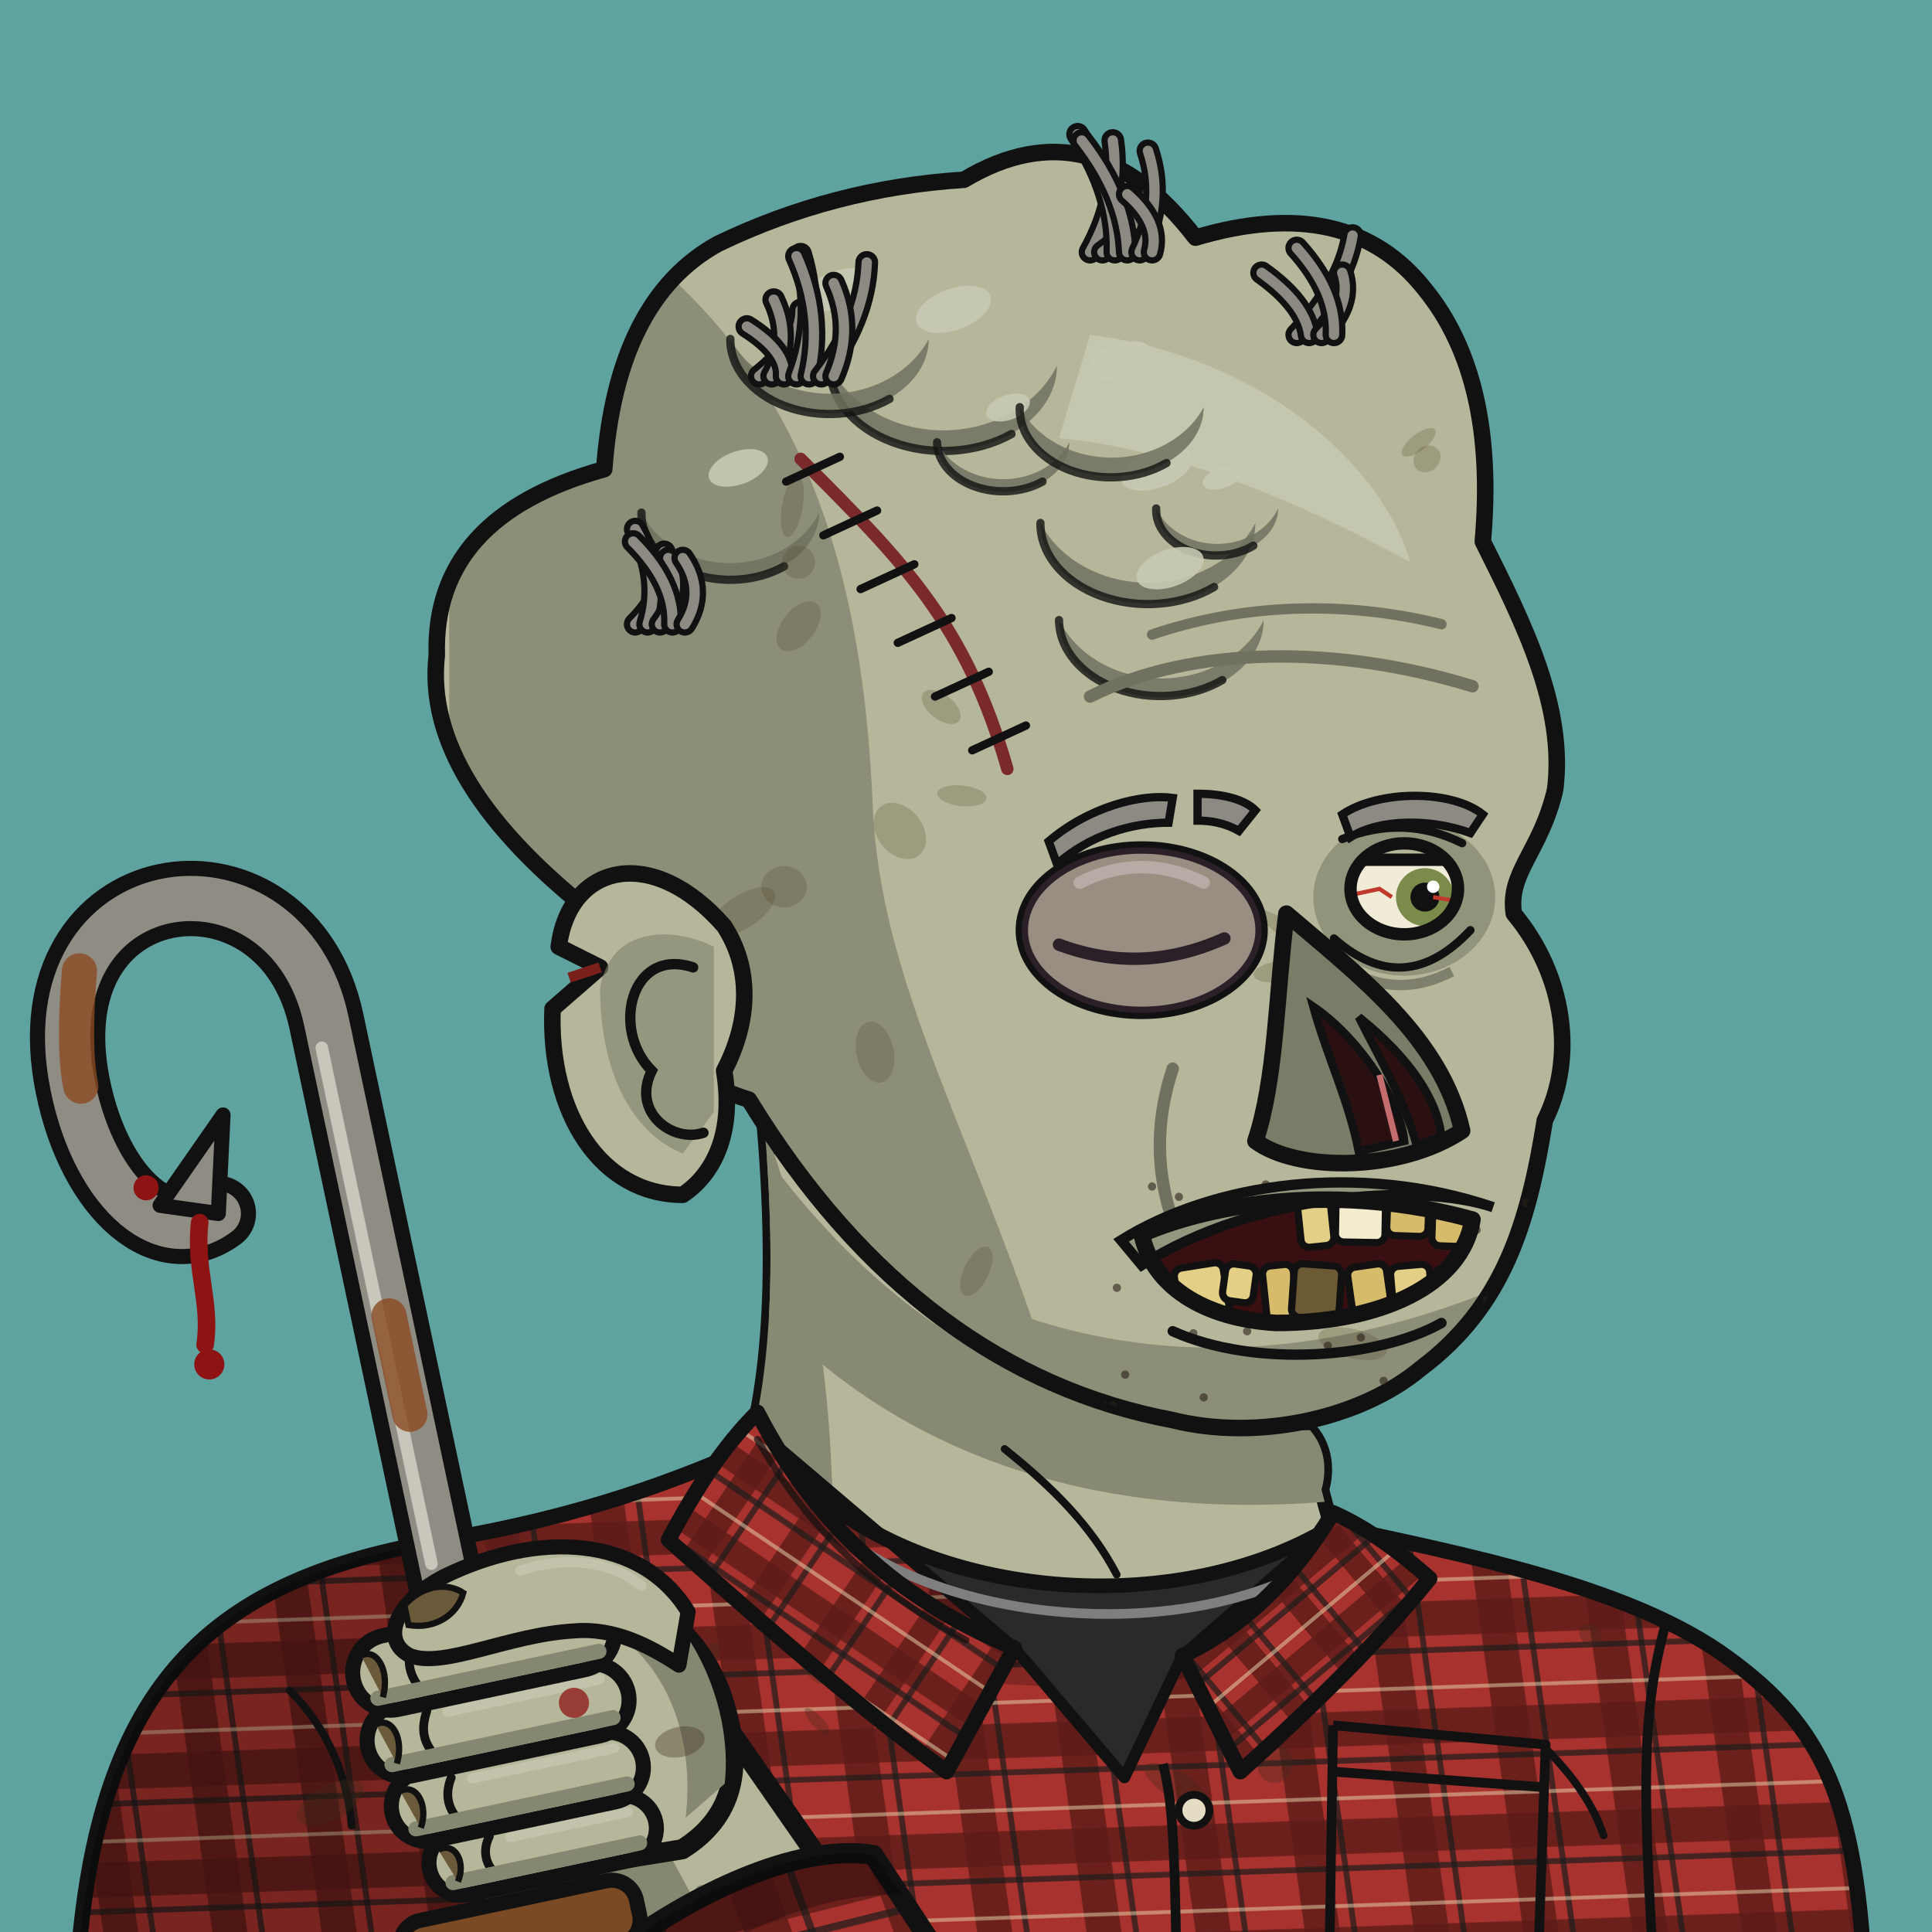
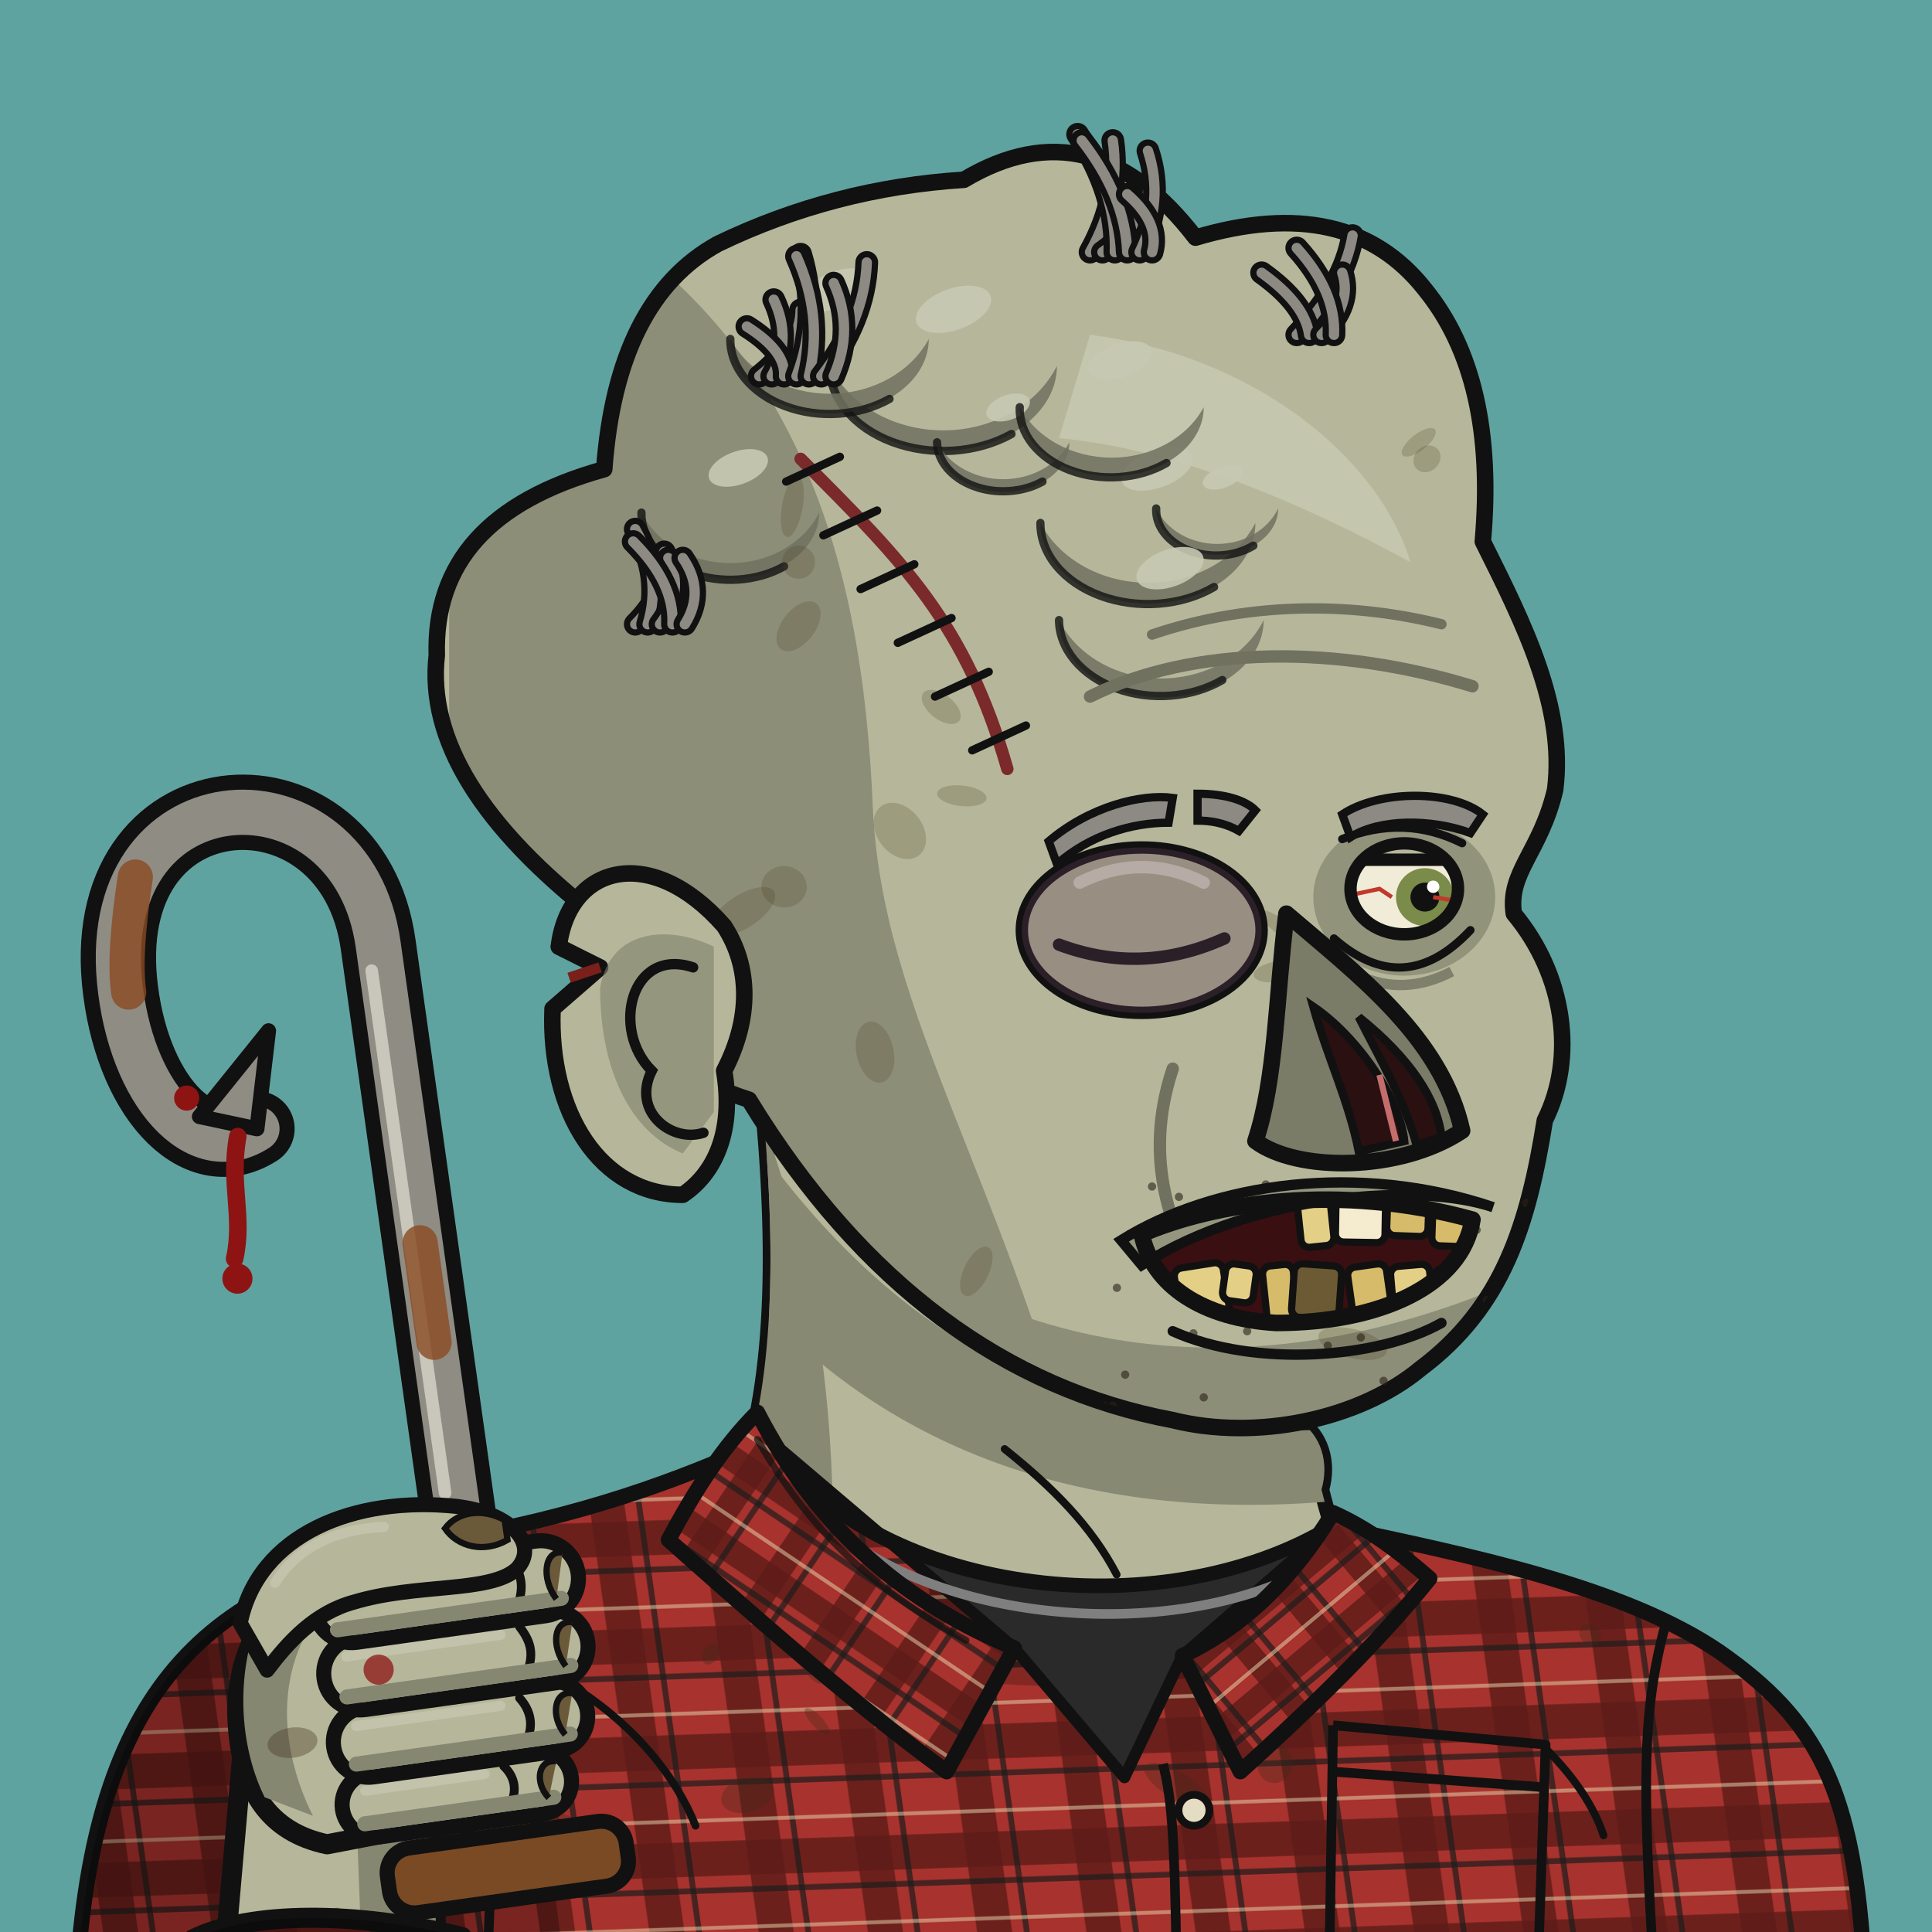
<svg xmlns="http://www.w3.org/2000/svg" viewBox="0 0 1000 1000" width="1000" height="1000">
  <rect width="1000" height="1000" fill="#5fa3a0" />
  <g transform="translate(0 -55)">
    <g transform="translate(-35 25) scale(1.07)" />
    <path d="M 392 600 C 402 690 402 760 385 815 C 360 840 320 856 290 868 L 720 920 C 700 880 690 850 684 826 C 688 812 684 798 672 790 C 664 770 660 745 662 720 Z" fill="#b6b79a" stroke="#111111" stroke-width="8" stroke-linejoin="round" />
    <clipPath id="neckclip">
      <path d="M 392 600 C 402 690 402 760 385 815 C 360 840 320 856 290 868 L 720 920 C 700 880 690 850 684 826 C 688 812 684 798 672 790 C 664 770 660 745 662 720 Z" />
    </clipPath>
    <g clip-path="url(#neckclip)">
      <path d="M 380 630 C 450 735 540 800 690 795 L 690 832 C 540 845 440 790 380 715 Z" fill="#888973" />
      <path d="M 380 600 C 425 700 435 790 430 900 L 280 900 L 280 600 Z" fill="#888973" />
    </g>
    <path d="M 520 805 C 545 825 565 845 578 870" fill="none" stroke="#111111" stroke-width="4" stroke-linecap="round" />
    <defs>
      <pattern id="plaida8322db" width="56" height="56" patternUnits="userSpaceOnUse" patternTransform="rotate(-8) skewY(6)">
        <rect width="56" height="56" fill="#a8322d" />
        <rect x="0" y="18" width="56" height="18" fill="#5c1b18" opacity="0.8" />
        <rect x="18" y="0" width="18" height="56" fill="#5c1b18" opacity="0.8" />
        <rect x="0" y="42" width="56" height="3" fill="#1c1c1c" opacity="0.7" />
        <rect x="42" y="0" width="3" height="56" fill="#1c1c1c" opacity="0.7" />
        <rect x="0" y="6" width="56" height="2" fill="#e8d9b0" opacity="0.5" />
      </pattern>
      <pattern id="plaida8322dn" width="40" height="40" patternUnits="userSpaceOnUse" patternTransform="rotate(34) skewY(0)">
        <rect width="40" height="40" fill="#a8322d" />
        <rect x="0" y="13" width="40" height="13" fill="#5c1b18" opacity="0.8" />
        <rect x="13" y="0" width="13" height="40" fill="#5c1b18" opacity="0.8" />
        <rect x="0" y="30" width="40" height="3" fill="#1c1c1c" opacity="0.7" />
        <rect x="30" y="0" width="3" height="40" fill="#1c1c1c" opacity="0.7" />
        <rect x="0" y="4" width="40" height="2" fill="#e8d9b0" opacity="0.5" />
      </pattern>
      <pattern id="plaida8322df" width="36" height="36" patternUnits="userSpaceOnUse" patternTransform="rotate(-40) skewY(0)">
        <rect width="36" height="36" fill="#a8322d" />
        <rect x="0" y="12" width="36" height="12" fill="#5c1b18" opacity="0.8" />
        <rect x="12" y="0" width="12" height="36" fill="#5c1b18" opacity="0.8" />
        <rect x="0" y="27" width="36" height="3" fill="#1c1c1c" opacity="0.7" />
        <rect x="27" y="0" width="3" height="36" fill="#1c1c1c" opacity="0.7" />
        <rect x="0" y="4" width="36" height="2" fill="#e8d9b0" opacity="0.5" />
      </pattern>
    </defs>
    <clipPath id="torso">
      <path d="M 40 1075 C 50 925 110 872 230 852 C 300 840 350 822 398 800 C 450 880 600 900 690 845 C 760 860 840 876 890 910 C 940 945 960 980 965 1075 Z" />
    </clipPath>
    <path d="M 40 1075 C 50 925 110 872 230 852 C 300 840 350 822 398 800 C 450 880 600 900 690 845 C 760 860 840 876 890 910 C 940 945 960 980 965 1075 Z" fill="url(#plaida8322db)" stroke="#111111" stroke-width="8" stroke-linejoin="round" />
    <g clip-path="url(#torso)">
      <path d="M 40 1075 C 50 925 110 872 230 852 C 262 900 280 960 292 1075 Z" fill="#000" opacity="0.28" />
      <path d="M 370 812 C 420 880 560 900 700 852 L 720 900 C 560 950 420 930 360 860 Z" fill="#000" opacity="0.22" />
    </g>
    <path d="M 232 852 C 252 905 258 960 252 1075" fill="none" stroke="#111111" stroke-width="5" stroke-linecap="round" />
    <path d="M 862 896 C 850 940 850 978 856 1075" fill="none" stroke="#111111" stroke-width="5" stroke-linecap="round" />
    <path d="M 300 930 C 330 950 350 975 360 1000 M 150 930 C 170 950 180 975 182 1000 M 800 960 C 815 975 825 990 830 1005" fill="none" stroke="#111111" stroke-width="4" stroke-linecap="round" />
    <g clip-path="url(#torso)">
      <ellipse cx="387" cy="984" rx="14" ry="9" transform="rotate(164 387 984)" fill="#3b2a18" opacity="0.32" />
      <ellipse cx="171" cy="988" rx="19" ry="9" transform="rotate(152 171 988)" fill="#3b2a18" opacity="0.32" />
      <ellipse cx="823" cy="901" rx="5" ry="6" transform="rotate(131 823 901)" fill="#3b2a18" opacity="0.32" />
      <ellipse cx="423" cy="946" rx="9" ry="3" transform="rotate(47 423 946)" fill="#3b2a18" opacity="0.32" />
      <ellipse cx="288" cy="997" rx="11" ry="4" transform="rotate(11 288 997)" fill="#3b2a18" opacity="0.32" />
      <ellipse cx="609" cy="979" rx="19" ry="7" transform="rotate(31 609 979)" fill="#3b2a18" opacity="0.32" />
      <ellipse cx="368" cy="911" rx="6" ry="4" transform="rotate(121 368 911)" fill="#3b2a18" opacity="0.32" />
      <ellipse cx="415" cy="909" rx="20" ry="5" transform="rotate(60 415 909)" fill="#3b2a18" opacity="0.32" />
      <ellipse cx="547" cy="915" rx="18" ry="4" transform="rotate(53 547 915)" fill="#3b2a18" opacity="0.32" />
      <ellipse cx="660" cy="968" rx="10" ry="9" transform="rotate(107 660 968)" fill="#3b2a18" opacity="0.32" />
    </g>
    <path d="M 405 806 C 450 880 600 900 688 846 L 612 912 L 582 975 L 525 908 Z" fill="#2a2a2a" stroke="#111111" stroke-width="6" stroke-linejoin="round" />
    <path d="M 418 832 C 465 892 600 910 680 866" fill="none" stroke="#7f7f7f" stroke-width="5" />
    <path d="M 392 786 C 425 850 472 886 525 908 L 490 972 C 438 934 382 884 346 852 C 360 826 374 804 392 786 Z" fill="url(#plaida8322dn)" stroke="#111111" stroke-width="8" stroke-linejoin="round" />
    <path d="M 392 800 C 418 846 452 878 500 904" fill="none" stroke="#111111" stroke-width="3.5" stroke-linecap="round" opacity="0.7" />
    <path d="M 690 838 C 668 874 642 898 612 912 L 642 972 C 682 936 716 902 740 872 C 724 858 708 846 690 838 Z" fill="url(#plaida8322df)" stroke="#111111" stroke-width="8" stroke-linejoin="round" />
    <path d="M 602 968 C 606 985 608 998 609 1075" fill="none" stroke="#111111" stroke-width="5" />
    <circle cx="618" cy="992" r="8" fill="#e5dcc4" stroke="#111111" stroke-width="4" />
    <path d="M 690 948 L 800 958 L 796 1075 M 690 948 L 688 1075 M 690 972 L 798 980" fill="none" stroke="#111111" stroke-width="5" stroke-linejoin="round" />
    <g transform="translate(-35 25) scale(1.07)">
      <clipPath id="headclip">
        <path d="M 395 560 Q 323 537 322 472 Q 237 406 244 345 Q 242 278 325 255 Q 331 173 380 146 Q 436 119 499 115 Q 561 78 611 143 Q 685 121 722 168 Q 757 211 750 290 C 770 330 790 370 785 410 C 778 440 762 450 765 470 C 790 500 795 540 780 570 C 772 620 760 660 720 690 C 690 715 640 725 600 715 C 520 700 450 650 395 560 Z" />
      </clipPath>
      <path d="M 395 560 Q 323 537 322 472 Q 237 406 244 345 Q 242 278 325 255 Q 331 173 380 146 Q 436 119 499 115 Q 561 78 611 143 Q 685 121 722 168 Q 757 211 750 290 C 770 330 790 370 785 410 C 778 440 762 450 765 470 C 790 500 795 540 780 570 C 772 620 760 660 720 690 C 690 715 640 725 600 715 C 520 700 450 650 395 560 Z" fill="#b6b79a" />
      <g clip-path="url(#headclip)">
        <path d="M 250 100 C 420 160 450 300 455 420 C 460 520 520 600 560 760 L 250 760 Z" fill="#8d8e78" />
        <path d="M 420 600 C 520 690 640 700 760 650 L 760 760 L 400 760 Z" fill="#8d8e78" />
        <path d="M 560 190 C 640 200 700 250 715 300 C 660 270 600 245 545 240 Z" fill="#c8c9b3" opacity="0.8" />
        <path d="M 434 205 A 55 41 0 0 0 544 205 A 60 52 0 0 1 434 205 Z" fill="#70715f" opacity="0.85" />
        <path d="M 434 205 A 55 41 0 0 0 522 238" fill="none" stroke="#111111" stroke-width="4" stroke-linecap="round" opacity="0.8" />
        <ellipse cx="503" cy="181" rx="19" ry="10" transform="rotate(-20 489 205)" fill="#c8c9b3" opacity="0.9" />
        <path d="M 536 281 A 52 39 0 0 0 640 281 A 57 49 0 0 1 536 281 Z" fill="#70715f" opacity="0.85" />
        <path d="M 536 281 A 52 39 0 0 0 620 312" fill="none" stroke="#111111" stroke-width="4" stroke-linecap="round" opacity="0.8" />
        <ellipse cx="601" cy="258" rx="18" ry="9" transform="rotate(-20 588 281)" fill="#c8c9b3" opacity="0.9" />
        <path d="M 592 274 A 29 22 0 0 0 651 274 A 32 28 0 0 1 592 274 Z" fill="#70715f" opacity="0.85" />
        <path d="M 592 274 A 29 22 0 0 0 639 292" fill="none" stroke="#111111" stroke-width="4" stroke-linecap="round" opacity="0.8" />
        <ellipse cx="629" cy="261" rx="10" ry="5" transform="rotate(-20 621 274)" fill="#c8c9b3" opacity="0.9" />
        <path d="M 486 242 A 32 24 0 0 0 550 242 A 35 30 0 0 1 486 242 Z" fill="#70715f" opacity="0.85" />
        <path d="M 486 242 A 32 24 0 0 0 537 261" fill="none" stroke="#111111" stroke-width="4" stroke-linecap="round" opacity="0.8" />
        <ellipse cx="526" cy="227" rx="11" ry="6" transform="rotate(-20 518 242)" fill="#c8c9b3" opacity="0.9" />
        <path d="M 386 192 A 48 36 0 0 0 482 192 A 53 46 0 0 1 386 192 Z" fill="#70715f" opacity="0.85" />
        <path d="M 386 192 A 48 36 0 0 0 463 221" fill="none" stroke="#111111" stroke-width="4" stroke-linecap="round" opacity="0.8" />
        <ellipse cx="446" cy="171" rx="17" ry="9" transform="rotate(-20 434 192)" fill="#c8c9b3" opacity="0.9" />
        <path d="M 343 276 A 43 32 0 0 0 429 276 A 47 41 0 0 1 343 276 Z" fill="#70715f" opacity="0.85" />
        <path d="M 343 276 A 43 32 0 0 0 412 302" fill="none" stroke="#111111" stroke-width="4" stroke-linecap="round" opacity="0.8" />
        <ellipse cx="397" cy="257" rx="15" ry="8" transform="rotate(-20 386 276)" fill="#c8c9b3" opacity="0.9" />
        <path d="M 526 225 A 44 33 0 0 0 615 225 A 49 42 0 0 1 526 225 Z" fill="#70715f" opacity="0.85" />
        <path d="M 526 225 A 44 33 0 0 0 597 252" fill="none" stroke="#111111" stroke-width="4" stroke-linecap="round" opacity="0.8" />
        <ellipse cx="582" cy="205" rx="16" ry="8" transform="rotate(-20 571 225)" fill="#c8c9b3" opacity="0.9" />
        <path d="M 545 328 A 49 37 0 0 0 644 328 A 54 47 0 0 1 545 328 Z" fill="#70715f" opacity="0.85" />
        <path d="M 545 328 A 49 37 0 0 0 624 357" fill="none" stroke="#111111" stroke-width="4" stroke-linecap="round" opacity="0.8" />
        <ellipse cx="607" cy="306" rx="17" ry="9" transform="rotate(-20 594 328)" fill="#c8c9b3" opacity="0.9" />
        <path d="M 560 365 C 610 340 680 340 745 360" fill="none" stroke="#70715f" stroke-width="6" stroke-linecap="round" />
        <path d="M 590 335 C 640 318 690 320 730 330" fill="none" stroke="#70715f" stroke-width="5" stroke-linecap="round" />
        <path d="M 600 545 C 585 590 600 625 615 650" fill="none" stroke="#70715f" stroke-width="6" stroke-linecap="round" />
      </g>
      <path d="M 395 560 Q 323 537 322 472 Q 237 406 244 345 Q 242 278 325 255 Q 331 173 380 146 Q 436 119 499 115 Q 561 78 611 143 Q 685 121 722 168 Q 757 211 750 290 C 770 330 790 370 785 410 C 778 440 762 450 765 470 C 790 500 795 540 780 570 C 772 620 760 660 720 690 C 690 715 640 725 600 715 C 520 700 450 650 395 560 Z" fill="none" stroke="#111111" stroke-width="8" stroke-linejoin="round" />
      <g clip-path="url(#headclip)">
        <ellipse cx="505" cy="643" rx="13" ry="6" transform="rotate(116 505 643)" fill="#4a3a22" opacity="0.22" />
        <ellipse cx="456" cy="537" rx="15" ry="9" transform="rotate(78 456 537)" fill="#4a3a22" opacity="0.22" />
        <ellipse cx="651" cy="498" rx="12" ry="5" transform="rotate(171 651 498)" fill="#4a3a22" opacity="0.22" />
        <ellipse cx="419" cy="300" rx="8" ry="8" transform="rotate(154 419 300)" fill="#4a3a22" opacity="0.22" />
        <ellipse cx="657" cy="480" rx="19" ry="4" transform="rotate(37 657 480)" fill="#4a3a22" opacity="0.22" />
        <ellipse cx="719" cy="242" rx="10" ry="4" transform="rotate(142 719 242)" fill="#4a3a22" opacity="0.22" />
        <ellipse cx="392" cy="469" rx="18" ry="8" transform="rotate(147 392 469)" fill="#4a3a22" opacity="0.22" />
        <ellipse cx="468" cy="430" rx="15" ry="11" transform="rotate(52 468 430)" fill="#4a3a22" opacity="0.22" />
        <ellipse cx="488" cy="370" rx="11" ry="6" transform="rotate(38 488 370)" fill="#4a3a22" opacity="0.22" />
        <ellipse cx="687" cy="678" rx="17" ry="7" transform="rotate(14 687 678)" fill="#4a3a22" opacity="0.22" />
        <ellipse cx="419" cy="331" rx="14" ry="8" transform="rotate(128 419 331)" fill="#4a3a22" opacity="0.22" />
        <ellipse cx="412" cy="457" rx="10" ry="11" transform="rotate(92 412 457)" fill="#4a3a22" opacity="0.22" />
        <ellipse cx="723" cy="250" rx="6" ry="7" transform="rotate(47 723 250)" fill="#4a3a22" opacity="0.22" />
        <ellipse cx="576" cy="494" rx="5" ry="10" transform="rotate(108 576 494)" fill="#4a3a22" opacity="0.22" />
        <ellipse cx="498" cy="413" rx="12" ry="5" transform="rotate(6 498 413)" fill="#4a3a22" opacity="0.22" />
        <ellipse cx="416" cy="273" rx="15" ry="5" transform="rotate(100 416 273)" fill="#4a3a22" opacity="0.22" />
        <circle cx="725" cy="708" r="2" fill="#2a2018" opacity="0.6" />
        <circle cx="692" cy="644" r="2" fill="#2a2018" opacity="0.6" />
        <circle cx="671" cy="635" r="2" fill="#2a2018" opacity="0.6" />
        <circle cx="675" cy="679" r="2" fill="#2a2018" opacity="0.6" />
        <circle cx="577" cy="693" r="2" fill="#2a2018" opacity="0.6" />
        <circle cx="645" cy="647" r="2" fill="#2a2018" opacity="0.6" />
        <circle cx="595" cy="625" r="2" fill="#2a2018" opacity="0.6" />
        <circle cx="770" cy="684" r="2" fill="#2a2018" opacity="0.6" />
        <circle cx="731" cy="625" r="2" fill="#2a2018" opacity="0.6" />
        <circle cx="723" cy="630" r="2" fill="#2a2018" opacity="0.6" />
        <circle cx="710" cy="637" r="2" fill="#2a2018" opacity="0.6" />
        <circle cx="603" cy="607" r="2" fill="#2a2018" opacity="0.6" />
        <circle cx="610" cy="673" r="2" fill="#2a2018" opacity="0.6" />
        <circle cx="693" cy="664" r="2" fill="#2a2018" opacity="0.6" />
        <circle cx="768" cy="677" r="2" fill="#2a2018" opacity="0.6" />
        <circle cx="744" cy="617" r="2" fill="#2a2018" opacity="0.6" />
        <circle cx="696" cy="610" r="2" fill="#2a2018" opacity="0.6" />
        <circle cx="706" cy="660" r="2" fill="#2a2018" opacity="0.6" />
        <circle cx="636" cy="672" r="2" fill="#2a2018" opacity="0.6" />
        <circle cx="731" cy="628" r="2" fill="#2a2018" opacity="0.6" />
        <circle cx="567" cy="708" r="2" fill="#2a2018" opacity="0.6" />
        <circle cx="615" cy="704" r="2" fill="#2a2018" opacity="0.6" />
        <circle cx="645" cy="601" r="2" fill="#2a2018" opacity="0.6" />
        <circle cx="573" cy="651" r="2" fill="#2a2018" opacity="0.6" />
        <circle cx="590" cy="602" r="2" fill="#2a2018" opacity="0.6" />
        <circle cx="752" cy="657" r="2" fill="#2a2018" opacity="0.6" />
        <circle cx="691" cy="675" r="2" fill="#2a2018" opacity="0.6" />
        <circle cx="571" cy="708" r="2" fill="#2a2018" opacity="0.6" />
        <circle cx="663" cy="603" r="2" fill="#2a2018" opacity="0.6" />
        <circle cx="599" cy="649" r="2" fill="#2a2018" opacity="0.6" />
        <circle cx="614" cy="659" r="2" fill="#2a2018" opacity="0.6" />
        <circle cx="672" cy="622" r="2" fill="#2a2018" opacity="0.6" />
        <circle cx="759" cy="669" r="2" fill="#2a2018" opacity="0.6" />
        <circle cx="747" cy="623" r="2" fill="#2a2018" opacity="0.6" />
        <circle cx="771" cy="610" r="2" fill="#2a2018" opacity="0.6" />
        <circle cx="603" cy="618" r="2" fill="#2a2018" opacity="0.6" />
        <circle cx="711" cy="617" r="2" fill="#2a2018" opacity="0.6" />
        <circle cx="719" cy="609" r="2" fill="#2a2018" opacity="0.6" />
        <circle cx="653" cy="628" r="2" fill="#2a2018" opacity="0.6" />
        <circle cx="702" cy="696" r="2" fill="#2a2018" opacity="0.6" />
        <path d="M 420 250 C 470 300 500 330 520 400" fill="none" stroke="#7a2a2a" stroke-width="6" stroke-linecap="round" />
        <path d="M 413 261 L 439 249" stroke="#111" stroke-width="4" stroke-linecap="round" />
        <path d="M 431 287 L 457 275" stroke="#111" stroke-width="4" stroke-linecap="round" />
        <path d="M 449 313 L 475 301" stroke="#111" stroke-width="4" stroke-linecap="round" />
        <path d="M 467 339 L 493 327" stroke="#111" stroke-width="4" stroke-linecap="round" />
        <path d="M 485 365 L 511 353" stroke="#111" stroke-width="4" stroke-linecap="round" />
        <path d="M 503 391 L 529 379" stroke="#111" stroke-width="4" stroke-linecap="round" />
      </g>
      <g transform="translate(-22 6)">
        <path d="M 405 470 C 370 430 330 440 325 480 L 345 490 L 322 510 C 320 560 345 600 385 600 C 400 590 410 570 405 540 C 418 515 418 490 405 470 Z" fill="#b6b79a" stroke="#111111" stroke-width="8" stroke-linejoin="round" />
        <path d="M 400 480 C 380 470 350 470 345 500 C 345 540 360 570 385 580 L 400 560 Z" fill="#7f806b" opacity="0.6" />
        <path d="M 390 490 C 360 480 350 520 370 540 C 360 560 380 575 395 570" fill="none" stroke="#111111" stroke-width="5" stroke-linecap="round" />
        <path d="M 330 495 L 345 490" stroke="#7a1f1a" stroke-width="5" />
      </g>
      <ellipse cx="585" cy="478" rx="58" ry="40" fill="#a3a48a" stroke="#111111" stroke-width="6" />
      <path d="M 545 485 Q 585 500 625 482" fill="none" stroke="#111111" stroke-width="6" stroke-linecap="round" />
      <path d="M 555 455 Q 585 440 615 455" fill="none" stroke="#cbccb8" stroke-width="6" stroke-linecap="round" />
      <ellipse cx="585" cy="478" rx="58" ry="40" fill="#7b4a6b" opacity="0.25" />
      <ellipse cx="712" cy="462" rx="44" ry="38" fill="#83836e" opacity="0.7" />
      <path d="M 678 482 Q 712 512 744 478" fill="none" stroke="#111111" stroke-width="4" stroke-linecap="round" />
      <clipPath id="e712458">
        <ellipse cx="712" cy="458" rx="26" ry="22" />
      </clipPath>
      <ellipse cx="712" cy="458" rx="26" ry="22" fill="#f1ecd8" />
      <g clip-path="url(#e712458)">
        <circle cx="722" cy="462" r="14" fill="#7a8b4a" />
        <circle cx="722" cy="462" r="7" fill="#111" />
        <circle cx="726" cy="457" r="3" fill="#fff" />
        <path d="M 686 461 l 14 -3 l 6 4 M 738 464 l -12 -2" stroke="#c0392b" stroke-width="2" fill="none" />
        <rect x="684" y="434" width="56" height="9.92" fill="#b6b79a" />
        <path d="M 684 443.92 L 740 443.92" stroke="#111111" stroke-width="6" />
      </g>
      <ellipse cx="712" cy="458" rx="26" ry="22" fill="none" stroke="#111111" stroke-width="6" />
      <path d="M 682 433.92 Q 712 421.92 740 435.92" fill="none" stroke="#111111" stroke-width="4" stroke-linecap="round" />
      <path d="M 690 500 Q 712 510 735 498" fill="none" stroke="#7f806b" stroke-width="5" />
      <path d="M 540 435 C 560 418 585 412 600 414 L 598 426 C 580 426 560 432 544 446 Z" fill="#8d8a84" stroke="#111111" stroke-width="4" />
      <path d="M 612 412 C 625 412 635 415 640 420 L 632 430 C 625 426 618 425 612 425 Z" fill="#8d8a84" stroke="#111111" stroke-width="4" />
      <path d="M 682 422 C 700 410 735 410 750 422 L 744 431 C 725 424 700 424 686 433 Z" fill="#8d8a84" stroke="#111111" stroke-width="4" />
      <path d="M 655 470 C 690 500 730 530 740 575 C 710 595 660 595 640 580 C 650 550 650 510 655 470 Z" fill="#7b7c68" stroke="#111111" stroke-width="8" stroke-linejoin="round" />
      <path d="M 668 515 C 690 530 710 560 712 580 L 690 585 C 685 560 675 540 668 515 Z" fill="#2a1010" stroke="#111" stroke-width="4" />
      <path d="M 690 520 C 715 540 728 560 730 578 L 718 582 C 712 560 700 540 690 520 Z" fill="#2a1010" stroke="#111" stroke-width="4" />
      <path d="M 700 548 L 708 580" stroke="#c46d6d" stroke-width="3" />
      <clipPath id="mclip">
        <path d="M 585 625 C 620 610 680 600 745 618 C 740 650 700 668 650 668 C 615 666 590 650 585 625 Z" />
      </clipPath>
      <path d="M 585 625 C 620 610 680 600 745 618 C 740 650 700 668 650 668 C 615 666 590 650 585 625 Z" fill="#3a0f12" />
      <g clip-path="url(#mclip)">
        <rect x="660" y="608" width="16" height="23" rx="4" fill="#e4cf86" stroke="#111" stroke-width="3.5" transform="rotate(-6 669 608)" />
        <rect x="679" y="608" width="24" height="21" rx="4" fill="#f5ecd0" stroke="#111" stroke-width="3.5" transform="rotate(1 691 608)" />
        <rect x="704" y="608" width="20" height="18" rx="4" fill="#d6bb6a" stroke="#111" stroke-width="3.5" transform="rotate(2 715 608)" />
        <rect x="726" y="608" width="23" height="23" rx="4" fill="#d6bb6a" stroke="#111" stroke-width="3.5" transform="rotate(2 738 608)" />
        <rect x="600" y="640" width="24" height="27" rx="4" fill="#e4cf86" stroke="#111" stroke-width="3.5" transform="rotate(-9 613 640)" />
        <rect x="626" y="640" width="15" height="18" rx="4" fill="#e4cf86" stroke="#111" stroke-width="3.5" transform="rotate(8 634 640)" />
        <rect x="643" y="640" width="15" height="28" rx="4" fill="#d6bb6a" stroke="#111" stroke-width="3.5" transform="rotate(-6 651 640)" />
        <rect x="659" y="640" width="23" height="26" rx="4" fill="#6b5a33" stroke="#111" stroke-width="3.5" transform="rotate(4 672 640)" />
        <rect x="684" y="640" width="19" height="23" rx="4" fill="#d6bb6a" stroke="#111" stroke-width="3.5" transform="rotate(-8 695 640)" />
        <rect x="705" y="640" width="19" height="20" rx="4" fill="#e4cf86" stroke="#111" stroke-width="3.5" transform="rotate(-5 716 640)" />
        <rect x="726" y="640" width="22" height="28" rx="4" fill="#6b5a33" stroke="#111" stroke-width="3.5" transform="rotate(-10 739 640)" />
      </g>
      <path d="M 575 628 C 620 600 690 590 755 612 C 720 600 640 605 585 640 Z" fill="#95967e" stroke="#111" stroke-width="5" />
      <path d="M 585 625 C 620 610 680 600 745 618 C 740 650 700 668 650 668 C 615 666 590 650 585 625 Z" fill="none" stroke="#111" stroke-width="8" stroke-linejoin="round" />
      <path d="M 600 672 C 640 690 700 685 730 668" fill="none" stroke="#111" stroke-width="5" stroke-linecap="round" />
      <path d="M 400 210 q 20 -16 20 -32" fill="none" stroke="#111111" stroke-width="11" stroke-linecap="round" />
      <path d="M 400 210 q 20 -16 20 -32" fill="none" stroke="#8d8a84" stroke-width="5" stroke-linecap="round" />
      <path d="M 406 210 q 10 -18 1 -37" fill="none" stroke="#111111" stroke-width="11" stroke-linecap="round" />
      <path d="M 406 210 q 10 -18 1 -37" fill="none" stroke="#8d8a84" stroke-width="5" stroke-linecap="round" />
      <path d="M 412 210 q 1 -12 -18 -24" fill="none" stroke="#111111" stroke-width="11" stroke-linecap="round" />
      <path d="M 412 210 q 1 -12 -18 -24" fill="none" stroke="#8d8a84" stroke-width="5" stroke-linecap="round" />
      <path d="M 418 210 q 11 -29 2 -59" fill="none" stroke="#111111" stroke-width="11" stroke-linecap="round" />
      <path d="M 418 210 q 11 -29 2 -59" fill="none" stroke="#8d8a84" stroke-width="5" stroke-linecap="round" />
      <path d="M 424 210 q 7 -29 -6 -58" fill="none" stroke="#111111" stroke-width="11" stroke-linecap="round" />
      <path d="M 424 210 q 7 -29 -6 -58" fill="none" stroke="#8d8a84" stroke-width="5" stroke-linecap="round" />
      <path d="M 430 210 q 21 -27 22 -55" fill="none" stroke="#111111" stroke-width="11" stroke-linecap="round" />
      <path d="M 430 210 q 21 -27 22 -55" fill="none" stroke="#8d8a84" stroke-width="5" stroke-linecap="round" />
      <path d="M 436 210 q 10 -23 -0 -45" fill="none" stroke="#111111" stroke-width="11" stroke-linecap="round" />
      <path d="M 436 210 q 10 -23 -0 -45" fill="none" stroke="#8d8a84" stroke-width="5" stroke-linecap="round" />
      <path d="M 560 150 q 15 -27 11 -54" fill="none" stroke="#111111" stroke-width="11" stroke-linecap="round" />
      <path d="M 560 150 q 15 -27 11 -54" fill="none" stroke="#8d8a84" stroke-width="5" stroke-linecap="round" />
      <path d="M 566 150 q 21 -15 22 -29" fill="none" stroke="#111111" stroke-width="11" stroke-linecap="round" />
      <path d="M 566 150 q 21 -15 22 -29" fill="none" stroke="#8d8a84" stroke-width="5" stroke-linecap="round" />
      <path d="M 572 150 q 1 -28 -18 -57" fill="none" stroke="#111111" stroke-width="11" stroke-linecap="round" />
      <path d="M 572 150 q 1 -28 -18 -57" fill="none" stroke="#8d8a84" stroke-width="5" stroke-linecap="round" />
      <path d="M 578 150 q -1 -27 -22 -54" fill="none" stroke="#111111" stroke-width="11" stroke-linecap="round" />
      <path d="M 578 150 q -1 -27 -22 -54" fill="none" stroke="#8d8a84" stroke-width="5" stroke-linecap="round" />
      <path d="M 584 150 q 12 -25 4 -49" fill="none" stroke="#111111" stroke-width="11" stroke-linecap="round" />
      <path d="M 584 150 q 12 -25 4 -49" fill="none" stroke="#8d8a84" stroke-width="5" stroke-linecap="round" />
      <path d="M 590 150 q 4 -14 -12 -28" fill="none" stroke="#111111" stroke-width="11" stroke-linecap="round" />
      <path d="M 590 150 q 4 -14 -12 -28" fill="none" stroke="#8d8a84" stroke-width="5" stroke-linecap="round" />
      <path d="M 340 330 q 17 -17 14 -35" fill="none" stroke="#111111" stroke-width="11" stroke-linecap="round" />
      <path d="M 340 330 q 17 -17 14 -35" fill="none" stroke="#8d8a84" stroke-width="5" stroke-linecap="round" />
      <path d="M 346 330 q 7 -23 -6 -46" fill="none" stroke="#111111" stroke-width="11" stroke-linecap="round" />
      <path d="M 346 330 q 7 -23 -6 -46" fill="none" stroke="#8d8a84" stroke-width="5" stroke-linecap="round" />
      <path d="M 352 330 q 12 -16 4 -32" fill="none" stroke="#111111" stroke-width="11" stroke-linecap="round" />
      <path d="M 352 330 q 12 -16 4 -32" fill="none" stroke="#8d8a84" stroke-width="5" stroke-linecap="round" />
      <path d="M 358 330 q 1 -20 -19 -40" fill="none" stroke="#111111" stroke-width="11" stroke-linecap="round" />
      <path d="M 358 330 q 1 -20 -19 -40" fill="none" stroke="#8d8a84" stroke-width="5" stroke-linecap="round" />
      <path d="M 364 330 q 10 -16 -1 -32" fill="none" stroke="#111111" stroke-width="11" stroke-linecap="round" />
      <path d="M 364 330 q 10 -16 -1 -32" fill="none" stroke="#8d8a84" stroke-width="5" stroke-linecap="round" />
      <path d="M 660 190 q 23 -24 27 -48" fill="none" stroke="#111111" stroke-width="11" stroke-linecap="round" />
      <path d="M 660 190 q 23 -24 27 -48" fill="none" stroke="#8d8a84" stroke-width="5" stroke-linecap="round" />
      <path d="M 666 190 q -2 -15 -23 -30" fill="none" stroke="#111111" stroke-width="11" stroke-linecap="round" />
      <path d="M 666 190 q -2 -15 -23 -30" fill="none" stroke="#8d8a84" stroke-width="5" stroke-linecap="round" />
      <path d="M 672 190 q 15 -15 10 -30" fill="none" stroke="#111111" stroke-width="11" stroke-linecap="round" />
      <path d="M 672 190 q 15 -15 10 -30" fill="none" stroke="#8d8a84" stroke-width="5" stroke-linecap="round" />
      <path d="M 678 190 q 1 -21 -18 -42" fill="none" stroke="#111111" stroke-width="11" stroke-linecap="round" />
      <path d="M 678 190 q 1 -21 -18 -42" fill="none" stroke="#8d8a84" stroke-width="5" stroke-linecap="round" />
    </g>
-     <g transform="translate(250 965) rotate(-12) scale(1.3)">
-       <path d="M 30 36 L 92 270 L 208 270 L 96 4 Z" fill="#b6b79a" stroke="#111111" stroke-width="8" stroke-linejoin="round" />
-       <path d="M 30 36 L 92 270 L 128 270 L 58 30 Z" fill="#868771" />
-       <path d="M 74 70 C 84 110 92 140 100 170" fill="none" stroke="#868771" stroke-width="5" stroke-linecap="round" />
-       <path d="M 36 86 C 76 68 118 60 144 70 L 222 270 L 76 270 Z" fill="url(#plaida8322db)" stroke="#111111" stroke-width="8" stroke-linejoin="round" />
-       <path d="M 36 86 C 76 68 118 60 144 70 L 152 88 C 122 80 80 88 44 106 Z" fill="#000" opacity="0.28" />
+     <g transform="translate(250 930) rotate(-8) scale(1.3)">
+       <g transform="scale(-1 1)">
+         <path d="M 28 40 L 44 270 L 158 270 L 98 10 Z" fill="#b6b79a" stroke="#111111" stroke-width="8" stroke-linejoin="round" />
+         <path d="M 28 40 L 44 270 L 80 270 L 56 34 Z" fill="#868771" />
+         <path d="M 70 80 C 76 120 80 150 84 180" fill="none" stroke="#868771" stroke-width="5" stroke-linecap="round" />
+         <path d="M 22 96 C 62 80 104 74 128 82 L 172 270 L 34 270 Z" fill="url(#plaida8322db)" stroke="#111111" stroke-width="8" stroke-linejoin="round" />
+         <path d="M 22 96 C 62 80 104 74 128 82 L 134 100 C 106 92 64 98 28 116 Z" fill="#000" opacity="0.28" />
+       </g>
      <path d="M 0 -60 L 0 -300 C 0 -375 -100 -385 -104 -300 C -106 -255 -84 -222 -58 -234" fill="none" stroke="#111111" stroke-width="30" stroke-linecap="round" stroke-linejoin="round" />
      <path d="M 0 -60 L 0 -300 C 0 -375 -100 -385 -104 -300 C -106 -255 -84 -222 -58 -234" fill="none" stroke="#8f8c84" stroke-width="18" stroke-linecap="round" stroke-linejoin="round" />
      <path d="M -4 -80 L -4 -290" stroke="#c9c6bc" stroke-width="5" stroke-linecap="round" />
      <path d="M -58 -234 L -48 -272 L -80 -242 Z" fill="#8f8c84" stroke="#111111" stroke-width="6" stroke-linejoin="round" />
      <path d="M 0 -140 L 0 -180 M -92 -340 C -98 -320 -101 -305 -101 -295" fill="none" stroke="#8a4a22" stroke-width="14" stroke-linecap="round" opacity="0.8" />
      <path d="M -66 -232 C -72 -214 -68 -200 -74 -184" fill="none" stroke="#8e1414" stroke-width="7" stroke-linecap="round" />
      <circle cx="-74" cy="-176" r="6" fill="#8e1414" />
      <circle cx="-84" cy="-250" r="5" fill="#8e1414" />
      <rect x="-14" y="-70" width="28" height="140" rx="10" fill="#7a4a25" stroke="#111111" stroke-width="6" />
      <rect x="-48" y="58" width="96" height="26" rx="10" fill="#7a4a25" stroke="#111111" stroke-width="6" />
-       <path d="M 18 -60 C 60 -66 92 -44 98 -6 C 102 26 92 44 70 52 L 30 50 Z" fill="#b6b79a" stroke="#111111" stroke-width="8" stroke-linejoin="round" />
-       <path d="M 60 -40 C 80 -20 84 10 74 40 L 92 30 C 100 6 96 -26 80 -48 Z" fill="#868771" />
-       <rect x="-30" y="26" width="92" height="26" rx="13.0" fill="#b6b79a" stroke="#111111" stroke-width="6" />
-       <path d="M -4 31 C -8 36 -8 42 -4 47" fill="none" stroke="#111111" stroke-width="3.5" stroke-linecap="round" />
-       <path d="M -22 46 L 54 46" stroke="#868771" stroke-width="6" stroke-linecap="round" />
-       <path d="M 4 33 L 52 33" stroke="#c3c3ac" stroke-width="4" stroke-linecap="round" />
-       <path d="M -25 32 C -18 30 -15 39 -20 46" fill="#6b5a3a" stroke="#111111" stroke-width="2.5" />
-       <rect x="-40" y="0" width="102" height="28" rx="14.0" fill="#b6b79a" stroke="#111111" stroke-width="6" />
-       <path d="M -14 5 C -18 11 -18 17 -14 23" fill="none" stroke="#111111" stroke-width="3.5" stroke-linecap="round" />
-       <path d="M -32 22 L 54 22" stroke="#868771" stroke-width="6" stroke-linecap="round" />
-       <path d="M -6 7 L 52 7" stroke="#c3c3ac" stroke-width="4" stroke-linecap="round" />
-       <path d="M -35 6 C -28 4 -25 14 -30 22" fill="#6b5a3a" stroke="#111111" stroke-width="2.5" />
-       <rect x="-44" y="-28" width="106" height="29" rx="14.5" fill="#b6b79a" stroke="#111111" stroke-width="6" />
-       <path d="M -18 -23 C -22 -16 -22 -11 -18 -4" fill="none" stroke="#111111" stroke-width="3.5" stroke-linecap="round" />
-       <path d="M -36 -5 L 54 -5" stroke="#868771" stroke-width="6" stroke-linecap="round" />
-       <path d="M -10 -21 L 52 -21" stroke="#c3c3ac" stroke-width="4" stroke-linecap="round" />
-       <path d="M -39 -22 C -32 -24 -29 -14 -34 -5" fill="#6b5a3a" stroke="#111111" stroke-width="2.5" />
-       <rect x="-44" y="-56" width="106" height="30" rx="15.0" fill="#b6b79a" stroke="#111111" stroke-width="6" />
-       <path d="M -18 -51 C -22 -44 -22 -38 -18 -31" fill="none" stroke="#111111" stroke-width="3.5" stroke-linecap="round" />
-       <path d="M -36 -32 L 54 -32" stroke="#868771" stroke-width="6" stroke-linecap="round" />
-       <path d="M -10 -49 L 52 -49" stroke="#c3c3ac" stroke-width="4" stroke-linecap="round" />
-       <path d="M -39 -50 C -32 -52 -29 -41 -34 -32" fill="#6b5a3a" stroke="#111111" stroke-width="2.5" />
-       <path d="M 92 -40 C 80 -74 40 -84 0 -74 C -22 -68 -30 -54 -20 -46 C -8 -38 20 -46 46 -42 C 62 -40 74 -30 84 -20 Z" fill="#b6b79a" stroke="#111111" stroke-width="6" stroke-linejoin="round" />
-       <path d="M -18 -66 C -10 -72 0 -72 6 -66 C 2 -58 -8 -54 -18 -58 Z" fill="#6b5a3a" stroke="#111111" stroke-width="2.5" />
-       <path d="M 30 -70 C 50 -72 66 -66 76 -54" fill="none" stroke="#c3c3ac" stroke-width="4" stroke-linecap="round" />
-       <circle cx="40" cy="-14" r="6" fill="#8e1414" opacity="0.75" />
-       <ellipse cx="78" cy="10" rx="10" ry="6" fill="#3b2a18" opacity="0.35" />
+       <g transform="scale(-1 1)">
+         <path d="M 18 -60 C 60 -66 92 -44 98 -6 C 102 26 92 44 70 52 L 30 50 Z" fill="#b6b79a" stroke="#111111" stroke-width="8" stroke-linejoin="round" />
+         <path d="M 60 -40 C 80 -20 84 10 74 40 L 92 30 C 100 6 96 -26 80 -48 Z" fill="#868771" />
+         <rect x="-30" y="26" width="92" height="26" rx="13.0" fill="#b6b79a" stroke="#111111" stroke-width="6" />
+         <path d="M -4 31 C -8 36 -8 42 -4 47" fill="none" stroke="#111111" stroke-width="3.5" stroke-linecap="round" />
+         <path d="M -22 46 L 54 46" stroke="#868771" stroke-width="6" stroke-linecap="round" />
+         <path d="M 4 33 L 52 33" stroke="#c3c3ac" stroke-width="4" stroke-linecap="round" />
+         <path d="M -25 32 C -18 30 -15 39 -20 46" fill="#6b5a3a" stroke="#111111" stroke-width="2.5" />
+         <rect x="-40" y="0" width="102" height="28" rx="14.0" fill="#b6b79a" stroke="#111111" stroke-width="6" />
+         <path d="M -14 5 C -18 11 -18 17 -14 23" fill="none" stroke="#111111" stroke-width="3.5" stroke-linecap="round" />
+         <path d="M -32 22 L 54 22" stroke="#868771" stroke-width="6" stroke-linecap="round" />
+         <path d="M -6 7 L 52 7" stroke="#c3c3ac" stroke-width="4" stroke-linecap="round" />
+         <path d="M -35 6 C -28 4 -25 14 -30 22" fill="#6b5a3a" stroke="#111111" stroke-width="2.5" />
+         <rect x="-44" y="-28" width="106" height="29" rx="14.5" fill="#b6b79a" stroke="#111111" stroke-width="6" />
+         <path d="M -18 -23 C -22 -16 -22 -11 -18 -4" fill="none" stroke="#111111" stroke-width="3.5" stroke-linecap="round" />
+         <path d="M -36 -5 L 54 -5" stroke="#868771" stroke-width="6" stroke-linecap="round" />
+         <path d="M -10 -21 L 52 -21" stroke="#c3c3ac" stroke-width="4" stroke-linecap="round" />
+         <path d="M -39 -22 C -32 -24 -29 -14 -34 -5" fill="#6b5a3a" stroke="#111111" stroke-width="2.5" />
+         <rect x="-44" y="-56" width="106" height="30" rx="15.0" fill="#b6b79a" stroke="#111111" stroke-width="6" />
+         <path d="M -18 -51 C -22 -44 -22 -38 -18 -31" fill="none" stroke="#111111" stroke-width="3.5" stroke-linecap="round" />
+         <path d="M -36 -32 L 54 -32" stroke="#868771" stroke-width="6" stroke-linecap="round" />
+         <path d="M -10 -49 L 52 -49" stroke="#c3c3ac" stroke-width="4" stroke-linecap="round" />
+         <path d="M -39 -50 C -32 -52 -29 -41 -34 -32" fill="#6b5a3a" stroke="#111111" stroke-width="2.5" />
+         <path d="M 92 -40 C 80 -74 40 -84 0 -74 C -22 -68 -30 -54 -20 -46 C -8 -38 20 -46 46 -42 C 62 -40 74 -30 84 -20 Z" fill="#b6b79a" stroke="#111111" stroke-width="6" stroke-linejoin="round" />
+         <path d="M -18 -66 C -10 -72 0 -72 6 -66 C 2 -58 -8 -54 -18 -58 Z" fill="#6b5a3a" stroke="#111111" stroke-width="2.5" />
+         <path d="M 30 -70 C 50 -72 66 -66 76 -54" fill="none" stroke="#c3c3ac" stroke-width="4" stroke-linecap="round" />
+         <circle cx="40" cy="-14" r="6" fill="#8e1414" opacity="0.75" />
+         <ellipse cx="78" cy="10" rx="10" ry="6" fill="#3b2a18" opacity="0.35" />
+       </g>
    </g>
  </g>
</svg>
